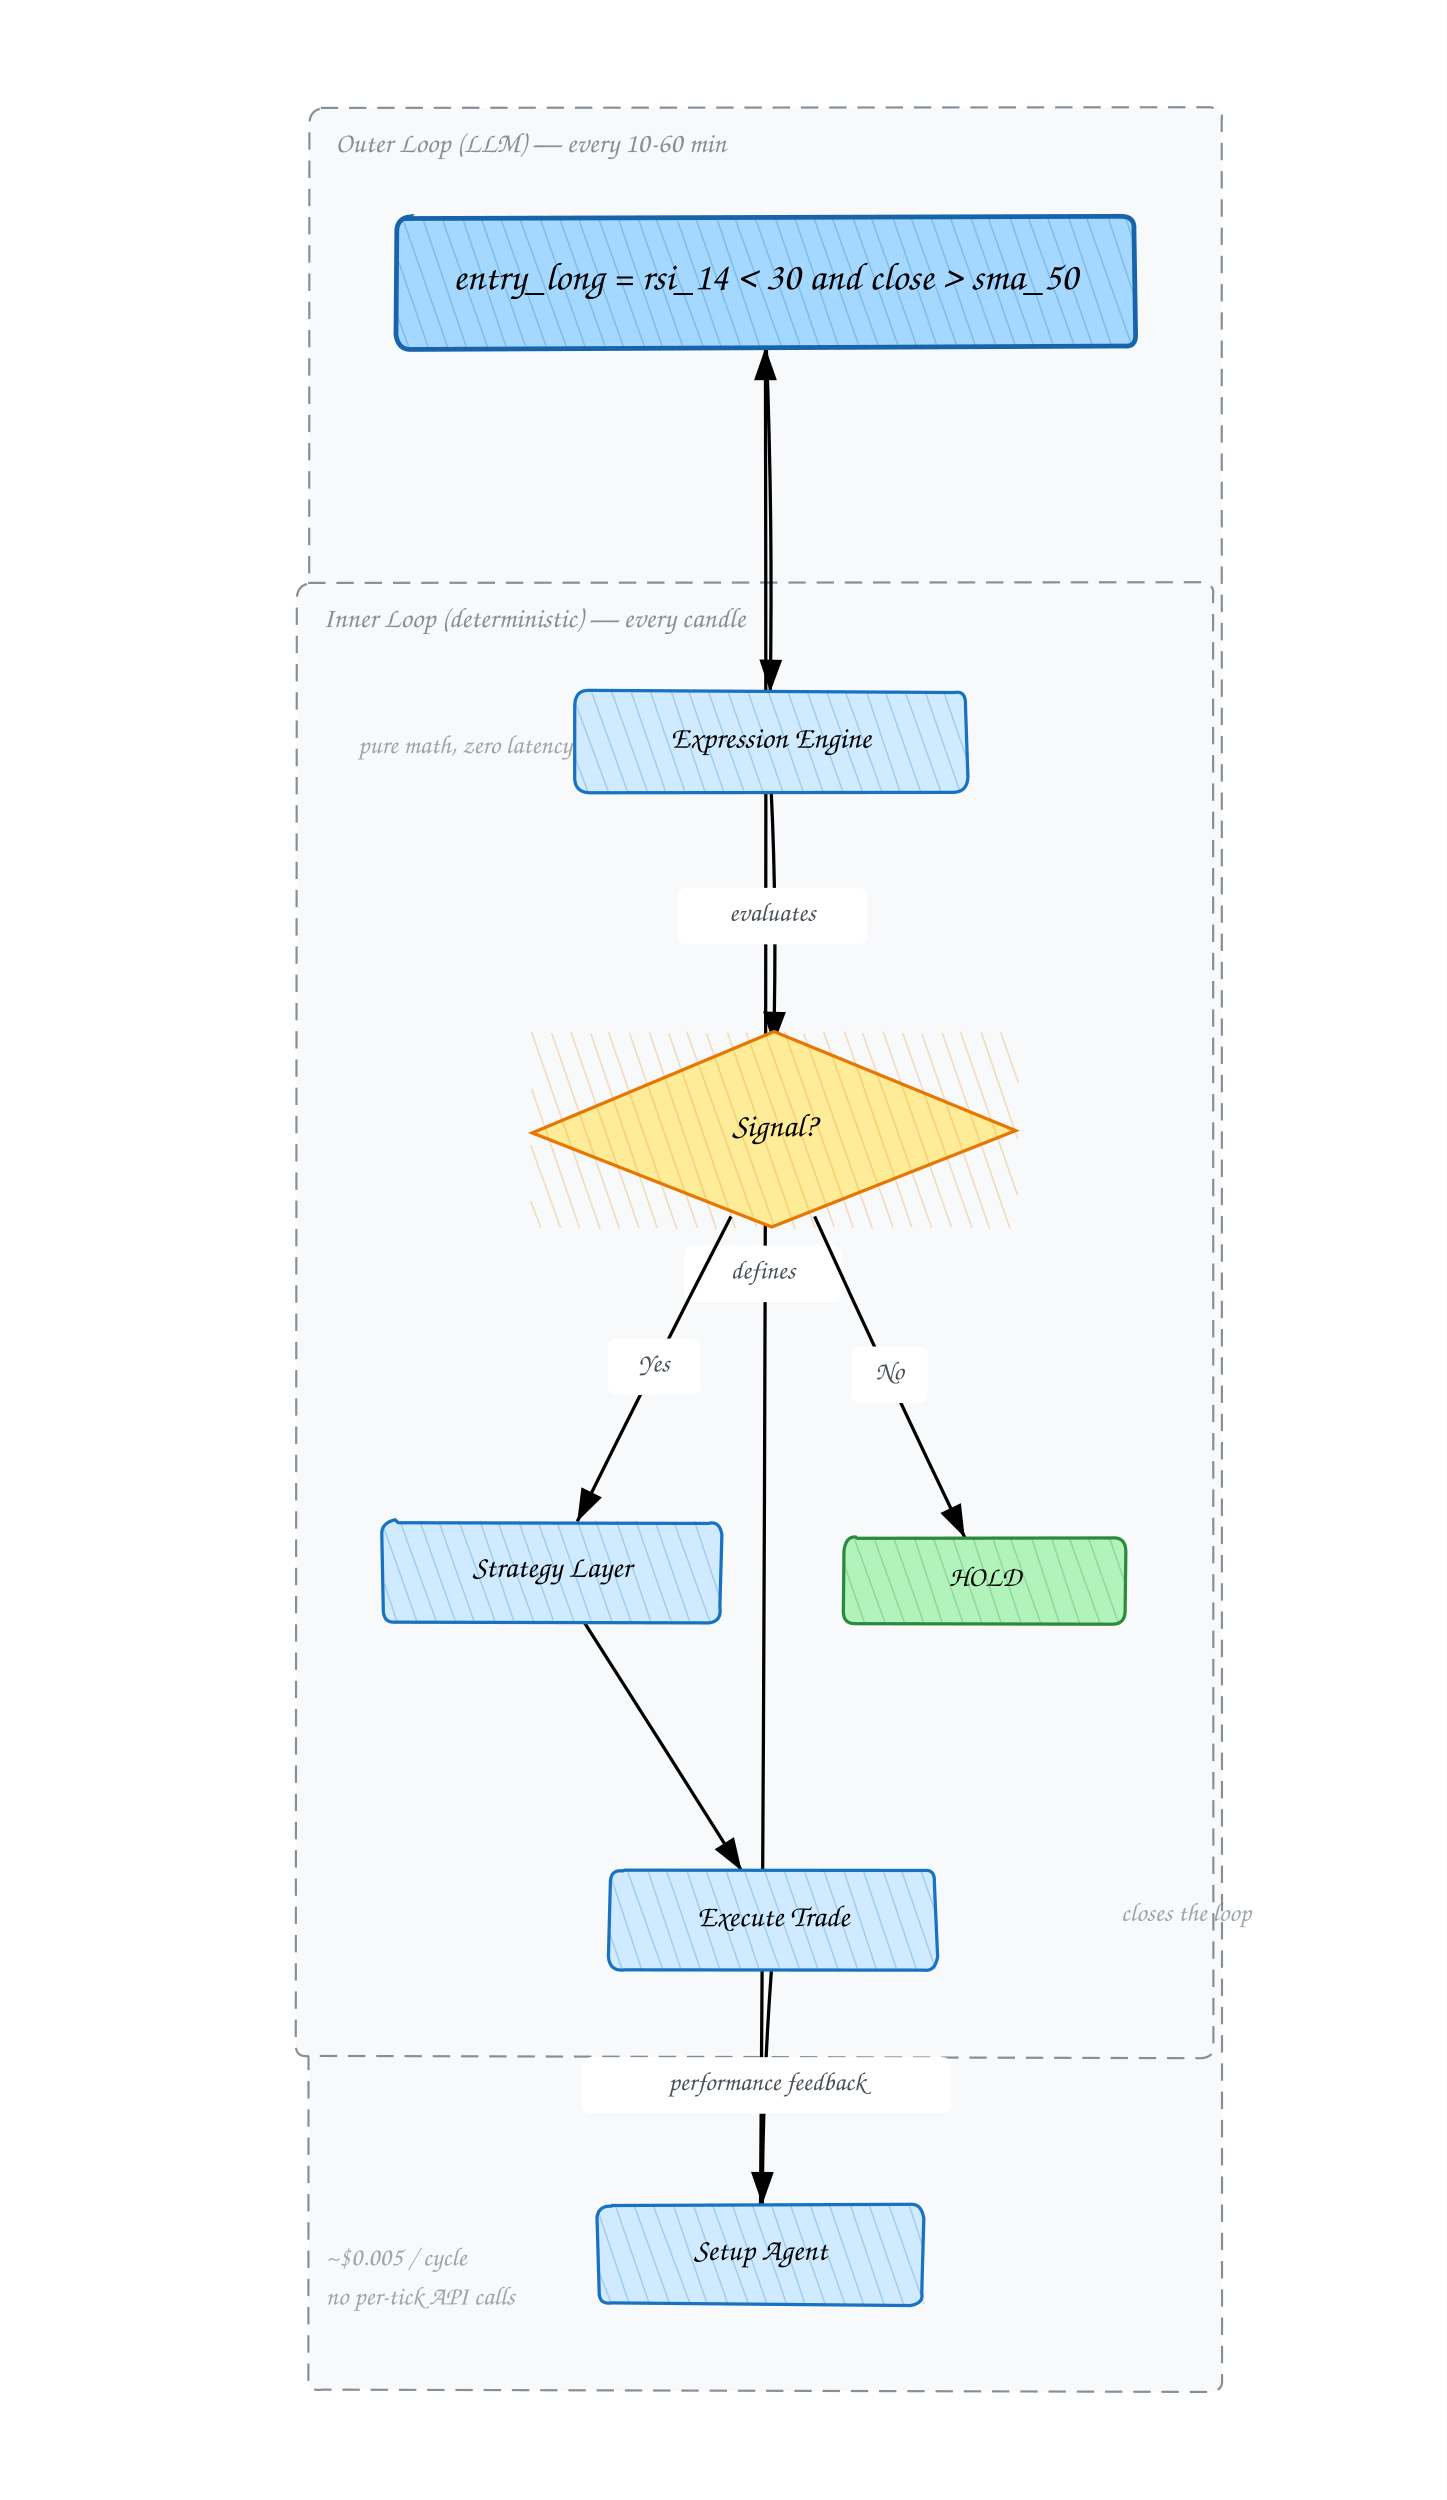
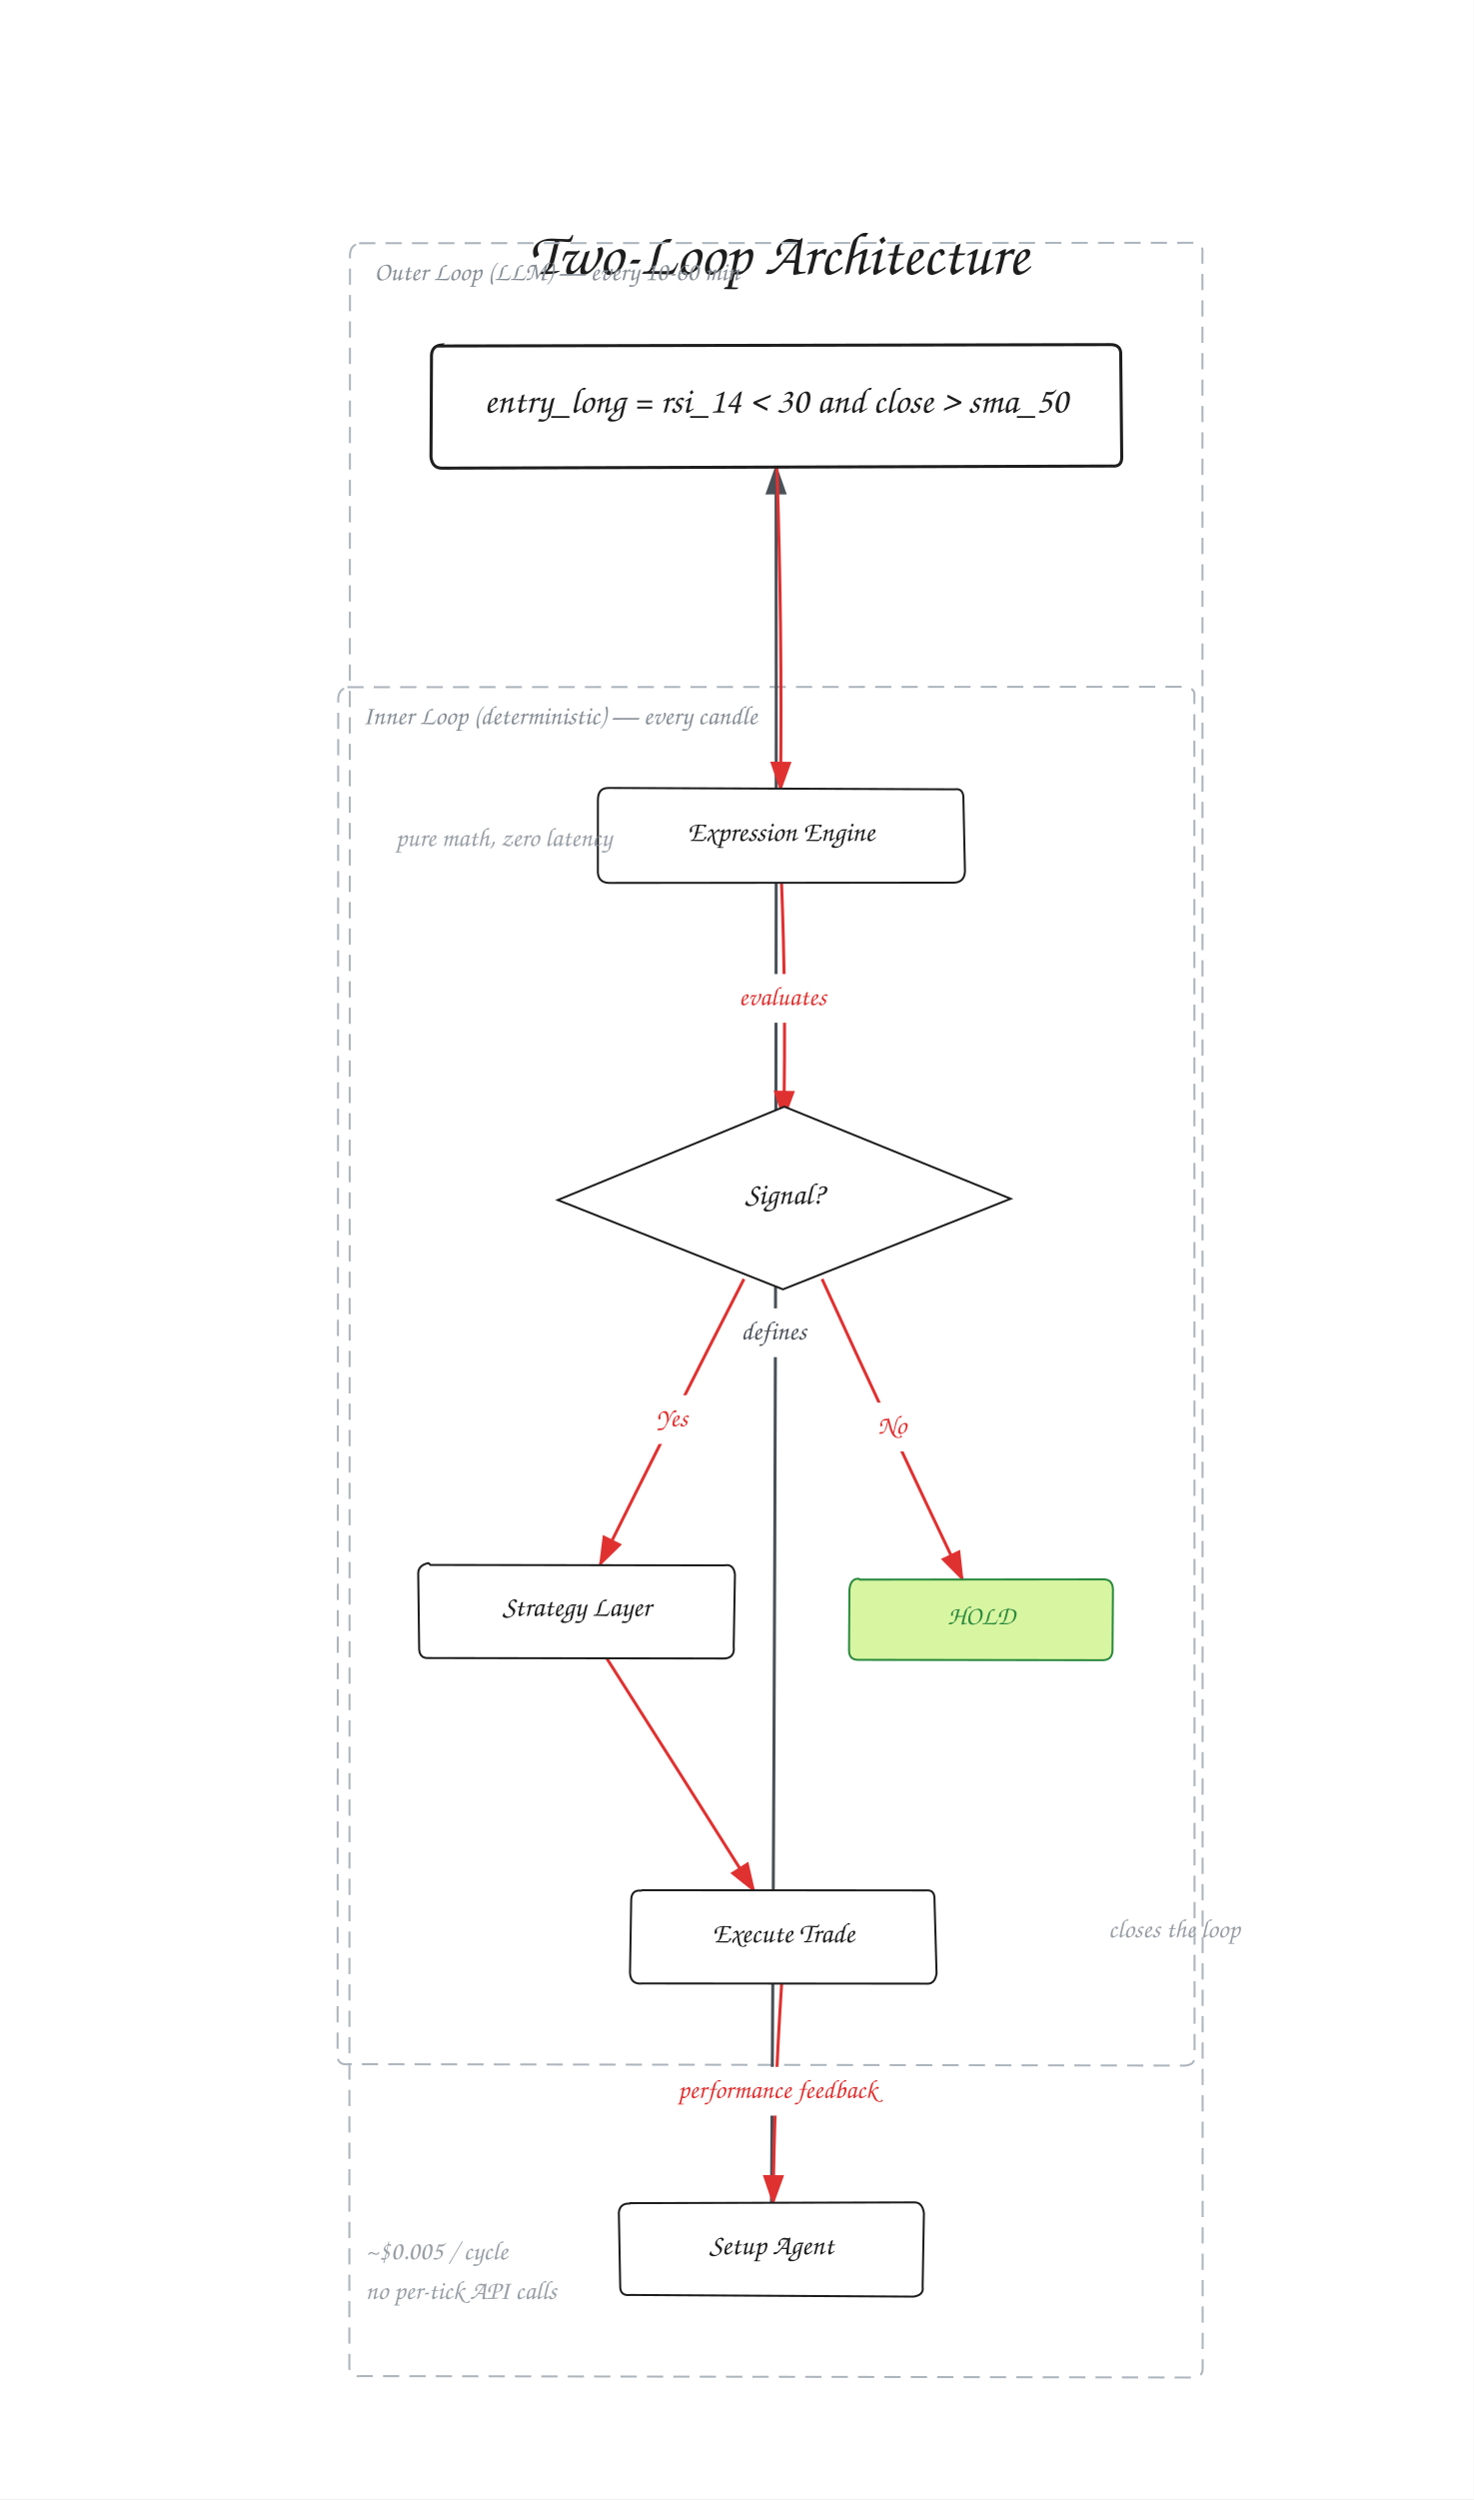
- <svg xmlns="http://www.w3.org/2000/svg" viewBox="0 0 665.956 1150.731" width="665.956" height="1150.731">
-   <rect width="665.956" height="1150.731" fill="#ffffff" />
+ <svg xmlns="http://www.w3.org/2000/svg" viewBox="0 0 725.956 1230.731" width="725.956" height="1230.731">
+   <rect width="725.956" height="1230.731" fill="#ffffff" />
  <defs>
-     <marker id="arrowhead" markerWidth="10" markerHeight="7" refX="10" refY="3.5" orient="auto">
-       <polygon points="0 0, 10 3.5, 0 7" fill="#000000" />
+     <marker id="arrowhead-red" markerWidth="10" markerHeight="7" refX="9" refY="3.5" orient="auto">
+       <polygon points="0 0, 10 3.5, 0 7" fill="#e03131" />
+     </marker>
+     <marker id="arrowhead-gray" markerWidth="10" markerHeight="7" refX="9" refY="3.5" orient="auto">
+       <polygon points="0 0, 10 3.5, 0 7" fill="#495057" />
    </marker>
  </defs>
-   <g transform="translate(176.6017, 100)">
-     <path d="M -28.947,-50.339     L 380.586,-50.648     Q 386.642,-49.517 385.743,-44.886     L 385.899,995.325     Q 386.417,1000.487 380.319,1000.992     L -27.908,999.934     Q -34.807,1000.996 -34.671,994.781     L -34.194,-43.23     Q -33.912,-49.52 -28.066,-50.087 Z" fill="#f8f9fa" stroke="#868e96" stroke-width="1" stroke-dasharray="8,5" />
-     <text x="-22.212" y="-30" font-family="'Virgil', 'Segoe Print', 'Comic Sans MS', 'Patrick Hand', cursive" font-size="13" fill="#868e96" font-weight="600">Outer Loop (LLM) — every 10-60 min</text>
-     <path d="M -34.736,168.307     L 376.608,167.999     Q 382.664,169.13 381.765,173.761     L 381.92,841.707     Q 382.439,846.869 376.341,847.374     L -33.696,846.317     Q -40.595,847.378 -40.459,841.164     L -39.982,175.417     Q -39.701,169.127 -33.854,168.56 Z" fill="#f8f9fa" stroke="#868e96" stroke-width="1" stroke-dasharray="8,5" />
-     <text x="-28" y="188.647" font-family="'Virgil', 'Segoe Print', 'Comic Sans MS', 'Patrick Hand', cursive" font-size="13" fill="#868e96" font-weight="600">Inner Loop (deterministic) — every candle</text>
-     <path d="M 173.459,914.731 Q 176.628,486.157 175.709,60" fill="none" stroke="#000000" stroke-width="1.5" marker-end="url(#arrowhead)" />
-     <rect x="138.334" y="473.366" width="72.5" height="26" rx="4" fill="white" stroke="none" />
-     <text x="174.584" y="486.366" text-anchor="middle" dominant-baseline="central" font-family="'Virgil', 'Segoe Print', 'Comic Sans MS', 'Patrick Hand', cursive" font-size="12" fill="#495057" font-style="italic">defines</text>
-     <path d="M 178.4,264.647 Q 181.102,320.658 179.48,380.711" fill="none" stroke="#000000" stroke-width="1.5" marker-end="url(#arrowhead)" />
-     <rect x="135.19" y="308.679" width="87.5" height="26" rx="4" fill="white" stroke="none" />
-     <text x="178.94" y="321.679" text-anchor="middle" dominant-baseline="central" font-family="'Virgil', 'Segoe Print', 'Comic Sans MS', 'Patrick Hand', cursive" font-size="12" fill="#495057" font-style="italic">evaluates</text>
-     <path d="M 159.889,459.911 Q 124.007,529.618 89.093,600.372" fill="none" stroke="#000000" stroke-width="1.5" marker-end="url(#arrowhead)" />
-     <rect x="103.241" y="516.142" width="42.5" height="26" rx="4" fill="white" stroke="none" />
-     <text x="124.491" y="529.142" text-anchor="middle" dominant-baseline="central" font-family="'Virgil', 'Segoe Print', 'Comic Sans MS', 'Patrick Hand', cursive" font-size="12" fill="#495057" font-style="italic">Yes</text>
-     <path d="M 92.074,646.372 Q 128.732,703.791 164.78,761.114" fill="none" stroke="#000000" stroke-width="1.5" marker-end="url(#arrowhead)" />
-     <path d="M 198.364,459.911 Q 231.149,532.119 267.458,607.681" fill="none" stroke="#000000" stroke-width="1.5" marker-end="url(#arrowhead)" />
-     <rect x="215.411" y="519.796" width="35" height="26" rx="4" fill="white" stroke="none" />
-     <text x="232.911" y="532.796" text-anchor="middle" dominant-baseline="central" font-family="'Virgil', 'Segoe Print', 'Comic Sans MS', 'Patrick Hand', cursive" font-size="12" fill="#495057" font-style="italic">No</text>
-     <path d="M 176.128,60 Q 179.23,140.241 177.925,218.647" fill="none" stroke="#000000" stroke-width="1.5" marker-end="url(#arrowhead)" />
-     <path d="M 178.462,807.114 Q 174.4,862.88 174.29,914.731" fill="none" stroke="#000000" stroke-width="1.5" marker-end="url(#arrowhead)" />
-     <rect x="91.376" y="846.923" width="170" height="26" rx="4" fill="white" stroke="none" />
-     <text x="176.376" y="859.923" text-anchor="middle" dominant-baseline="central" font-family="'Virgil', 'Segoe Print', 'Comic Sans MS', 'Patrick Hand', cursive" font-size="12" fill="#495057" font-style="italic">performance feedback</text>
+   <g transform="translate(206.6017, 170)">
+     <text x="177.155" y="-35" text-anchor="middle" dominant-baseline="auto" font-family="'Virgil', 'Segoe Print', 'Comic Sans MS', 'Patrick Hand', cursive" font-size="30" font-weight="600" fill="#1e1e1e">Two-Loop Architecture</text>
+     <path d="M -29.702,-50.226     L 381.32,-50.432     Q 386.357,-49.678 385.758,-45.59     L 385.862,996.127     Q 386.207,1000.568 381.142,1000.905     L -29.009,1000.2     Q -34.609,1000.908 -34.518,995.765     L -34.2,-44.486     Q -34.012,-49.68 -29.115,-50.058 Z" fill="none" stroke="#adb5bd" stroke-width="1" stroke-dasharray="8,5" />
+     <text x="-22.212" y="-32" font-family="'Virgil', 'Segoe Print', 'Comic Sans MS', 'Patrick Hand', cursive" font-size="13" fill="#868e96" font-weight="600">Outer Loop (LLM) — every 10-60 min</text>
+     <path d="M -35.49,168.42     L 377.342,168.215     Q 382.379,168.969 381.78,173.056     L 381.883,842.51     Q 382.229,846.951 377.164,847.287     L -34.797,846.582     Q -40.397,847.29 -40.306,842.147     L -39.988,174.16     Q -39.8,168.967 -34.903,168.589 Z" fill="none" stroke="#adb5bd" stroke-width="1" stroke-dasharray="8,5" />
+     <text x="-28" y="186.647" font-family="'Virgil', 'Segoe Print', 'Comic Sans MS', 'Patrick Hand', cursive" font-size="13" fill="#868e96" font-weight="600">Inner Loop (deterministic) — every candle</text>
+     <path d="M 173.459,914.731 Q 176.219,486.399 175.709,60" fill="none" stroke="#495057" stroke-width="1.5" marker-end="url(#arrowhead-gray)" />
+     <rect x="139.584" y="474.366" width="70" height="24" rx="3" fill="white" stroke="none" />
+     <text x="174.584" y="487.366" text-anchor="middle" dominant-baseline="central" font-family="'Virgil', 'Segoe Print', 'Comic Sans MS', 'Patrick Hand', cursive" font-size="13" fill="#495057" font-style="italic">defines</text>
+     <path d="M 178.4,264.647 Q 180.67,321.062 179.48,380.711" fill="none" stroke="#e03131" stroke-width="1.5" marker-end="url(#arrowhead-red)" />
+     <rect x="135.94" y="309.679" width="86" height="24" rx="3" fill="white" stroke="none" />
+     <text x="178.94" y="322.679" text-anchor="middle" dominant-baseline="central" font-family="'Virgil', 'Segoe Print', 'Comic Sans MS', 'Patrick Hand', cursive" font-size="13" fill="#e03131" font-style="italic">evaluates</text>
+     <path d="M 159.889,459.911 Q 124.104,529.722 89.093,600.372" fill="none" stroke="#e03131" stroke-width="1.5" marker-end="url(#arrowhead-red)" />
+     <rect x="105.491" y="517.142" width="38" height="24" rx="3" fill="white" stroke="none" />
+     <text x="124.491" y="530.142" text-anchor="middle" dominant-baseline="central" font-family="'Virgil', 'Segoe Print', 'Comic Sans MS', 'Patrick Hand', cursive" font-size="13" fill="#e03131" font-style="italic">Yes</text>
+     <path d="M 92.074,646.372 Q 128.671,703.782 164.78,761.114" fill="none" stroke="#e03131" stroke-width="1.5" marker-end="url(#arrowhead-red)" />
+     <path d="M 198.364,459.911 Q 231.501,532.455 267.458,607.681" fill="none" stroke="#e03131" stroke-width="1.5" marker-end="url(#arrowhead-red)" />
+     <rect x="217.911" y="520.796" width="30" height="24" rx="3" fill="white" stroke="none" />
+     <text x="232.911" y="533.796" text-anchor="middle" dominant-baseline="central" font-family="'Virgil', 'Segoe Print', 'Comic Sans MS', 'Patrick Hand', cursive" font-size="13" fill="#e03131" font-style="italic">No</text>
+     <path d="M 176.128,60 Q 178.789,140.057 177.925,218.647" fill="none" stroke="#e03131" stroke-width="1.5" marker-end="url(#arrowhead-red)" />
+     <path d="M 178.462,807.114 Q 174.795,862.488 174.29,914.731" fill="none" stroke="#e03131" stroke-width="1.5" marker-end="url(#arrowhead-red)" />
+     <rect x="89.376" y="847.923" width="174" height="24" rx="3" fill="white" stroke="none" />
+     <text x="176.376" y="860.923" text-anchor="middle" dominant-baseline="central" font-family="'Virgil', 'Segoe Print', 'Comic Sans MS', 'Patrick Hand', cursive" font-size="13" fill="#e03131" font-style="italic">performance feedback</text>
    <g>
-       <path d="M 11.353,0.586     L 338.944,-0.424     Q 345.888,-0.607 345.359,5.822     L 346.1,54.121     Q 346.261,59.945 340.567,59.273     L 12.194,60.843     Q 6.648,60.841 5.665,54.116     L 6.047,5.82     Q 6.506,0.435 11.906,-0.174 Z" fill="#a5d8ff" stroke="#1864ab" stroke-width="2.2" />
-       <line x1="5.379" y1="42.837" x2="11.779" y2="60.41" stroke="#1864ab" stroke-width="0.7" opacity="0.25" />
-       <line x1="5.676" y1="16.96" x2="20.499" y2="59.74" stroke="#1864ab" stroke-width="0.7" opacity="0.25" />
-       <line x1="8.453" y1="-0.156" x2="29.55" y2="60.108" stroke="#1864ab" stroke-width="0.7" opacity="0.25" />
-       <line x1="17.749" y1="-0.132" x2="38.313" y2="60.441" stroke="#1864ab" stroke-width="0.7" opacity="0.25" />
-       <line x1="26.559" y1="-0.32" x2="47.912" y2="59.909" stroke="#1864ab" stroke-width="0.7" opacity="0.25" />
-       <line x1="36.042" y1="-0.344" x2="56.617" y2="60.429" stroke="#1864ab" stroke-width="0.7" opacity="0.25" />
-       <line x1="44.781" y1="0.168" x2="65.621" y2="60.43" stroke="#1864ab" stroke-width="0.7" opacity="0.25" />
-       <line x1="53.69" y1="-0.055" x2="75.077" y2="60.291" stroke="#1864ab" stroke-width="0.7" opacity="0.25" />
-       <line x1="62.429" y1="-0.014" x2="84.059" y2="59.601" stroke="#1864ab" stroke-width="0.7" opacity="0.25" />
-       <line x1="71.932" y1="0.303" x2="92.822" y2="59.992" stroke="#1864ab" stroke-width="0.7" opacity="0.25" />
-       <line x1="80.649" y1="-0.468" x2="102.216" y2="60.047" stroke="#1864ab" stroke-width="0.7" opacity="0.25" />
-       <line x1="89.553" y1="0.148" x2="110.466" y2="59.991" stroke="#1864ab" stroke-width="0.7" opacity="0.25" />
-       <line x1="98.901" y1="0.463" x2="120.092" y2="59.592" stroke="#1864ab" stroke-width="0.7" opacity="0.25" />
-       <line x1="107.68" y1="-0.334" x2="128.479" y2="60.348" stroke="#1864ab" stroke-width="0.7" opacity="0.25" />
-       <line x1="117.112" y1="0.336" x2="138.025" y2="60.428" stroke="#1864ab" stroke-width="0.7" opacity="0.25" />
-       <line x1="125.297" y1="0.443" x2="147.213" y2="59.823" stroke="#1864ab" stroke-width="0.7" opacity="0.25" />
-       <line x1="134.597" y1="-0.332" x2="155.547" y2="60.183" stroke="#1864ab" stroke-width="0.7" opacity="0.25" />
-       <line x1="143.446" y1="-0.107" x2="164.666" y2="60.26" stroke="#1864ab" stroke-width="0.7" opacity="0.25" />
-       <line x1="153.035" y1="-0.441" x2="173.33" y2="60.12" stroke="#1864ab" stroke-width="0.7" opacity="0.25" />
-       <line x1="161.574" y1="0.21" x2="183.251" y2="59.776" stroke="#1864ab" stroke-width="0.7" opacity="0.25" />
-       <line x1="171.036" y1="0.362" x2="192.207" y2="60.378" stroke="#1864ab" stroke-width="0.7" opacity="0.25" />
-       <line x1="180.141" y1="0.007" x2="200.574" y2="59.85" stroke="#1864ab" stroke-width="0.7" opacity="0.25" />
-       <line x1="189.133" y1="0.063" x2="209.587" y2="60.065" stroke="#1864ab" stroke-width="0.7" opacity="0.25" />
-       <line x1="197.929" y1="-0.118" x2="218.903" y2="59.642" stroke="#1864ab" stroke-width="0.7" opacity="0.25" />
-       <line x1="206.428" y1="0.261" x2="228.176" y2="60.488" stroke="#1864ab" stroke-width="0.7" opacity="0.25" />
-       <line x1="215.994" y1="0.18" x2="237.033" y2="59.857" stroke="#1864ab" stroke-width="0.7" opacity="0.25" />
-       <line x1="224.432" y1="0.151" x2="245.622" y2="60.115" stroke="#1864ab" stroke-width="0.7" opacity="0.25" />
-       <line x1="234.186" y1="-0.445" x2="254.767" y2="59.593" stroke="#1864ab" stroke-width="0.7" opacity="0.25" />
-       <line x1="242.525" y1="-0.45" x2="264.003" y2="59.669" stroke="#1864ab" stroke-width="0.7" opacity="0.25" />
-       <line x1="252.003" y1="0.042" x2="272.55" y2="59.645" stroke="#1864ab" stroke-width="0.7" opacity="0.25" />
-       <line x1="260.633" y1="-0.271" x2="282.163" y2="60.043" stroke="#1864ab" stroke-width="0.7" opacity="0.25" />
-       <line x1="270.139" y1="-0.417" x2="290.953" y2="59.711" stroke="#1864ab" stroke-width="0.7" opacity="0.25" />
-       <line x1="278.306" y1="0.413" x2="299.314" y2="59.532" stroke="#1864ab" stroke-width="0.7" opacity="0.25" />
-       <line x1="288.119" y1="-0.465" x2="308.425" y2="59.694" stroke="#1864ab" stroke-width="0.7" opacity="0.25" />
-       <line x1="296.697" y1="0.092" x2="318.246" y2="60.003" stroke="#1864ab" stroke-width="0.7" opacity="0.25" />
-       <line x1="305.625" y1="0.186" x2="326.723" y2="60.278" stroke="#1864ab" stroke-width="0.7" opacity="0.25" />
-       <line x1="315.26" y1="0.018" x2="335.296" y2="59.883" stroke="#1864ab" stroke-width="0.7" opacity="0.25" />
-       <line x1="323.366" y1="-0.168" x2="344.692" y2="59.869" stroke="#1864ab" stroke-width="0.7" opacity="0.25" />
-       <line x1="333.231" y1="-0.45" x2="345.905" y2="37.617" stroke="#1864ab" stroke-width="0.7" opacity="0.25" />
-       <line x1="341.444" y1="0.124" x2="345.443" y2="11.774" stroke="#1864ab" stroke-width="0.7" opacity="0.25" />
-       <text x="175.788" y="30" text-anchor="middle" dominant-baseline="central" font-family="'Virgil', 'Segoe Print', 'Comic Sans MS', 'Patrick Hand', cursive" font-size="18" font-weight="600" fill="#000000">
+       <path d="M 10.498,0.391     L 340.226,-0.283     Q 345.854,-0.405 345.502,4.882     L 345.996,55.081     Q 346.103,59.963 341.307,59.515     L 11.059,60.562     Q 6.361,60.561 5.706,55.077     L 5.96,4.88     Q 6.266,0.29 10.866,-0.116 Z" fill="#ffffff" stroke="#1e1e1e" stroke-width="1.5" />
+       <text x="175.788" y="30" text-anchor="middle" dominant-baseline="central" font-family="'Virgil', 'Segoe Print', 'Comic Sans MS', 'Patrick Hand', cursive" font-size="18" font-weight="600" fill="#1e1e1e">
        <tspan x="175.788" dy="0">entry_long = rsi_14 &lt; 30 and close &gt; sma_50</tspan>
      </text>
    </g>
    <g>
-       <path d="M 94.46,217.761     L 262.753,218.763     Q 268.126,217.751 267.79,224.622     L 268.924,257.928     Q 268.471,264.804 261.735,264.726     L 94.704,264.905     Q 88.481,264.707 87.921,258.802     L 87.947,224.991     Q 88.082,217.959 93.686,217.804 Z" fill="#d0ebff" stroke="#1971c2" stroke-width="1.5" />
-       <line x1="87.445" y1="246.93" x2="94.105" y2="264.759" stroke="#1971c2" stroke-width="0.7" opacity="0.25" />
-       <line x1="87.674" y1="221.915" x2="103.446" y2="264.539" stroke="#1971c2" stroke-width="0.7" opacity="0.25" />
-       <line x1="95.861" y1="218.899" x2="112.453" y2="264.97" stroke="#1971c2" stroke-width="0.7" opacity="0.25" />
-       <line x1="105.013" y1="218.493" x2="121.305" y2="264.155" stroke="#1971c2" stroke-width="0.7" opacity="0.25" />
-       <line x1="113.984" y1="218.803" x2="129.791" y2="264.455" stroke="#1971c2" stroke-width="0.7" opacity="0.25" />
-       <line x1="122.918" y1="218.785" x2="138.59" y2="264.304" stroke="#1971c2" stroke-width="0.7" opacity="0.25" />
-       <line x1="132.416" y1="218.4" x2="148.084" y2="264.894" stroke="#1971c2" stroke-width="0.7" opacity="0.25" />
-       <line x1="140.551" y1="218.687" x2="156.539" y2="264.432" stroke="#1971c2" stroke-width="0.7" opacity="0.25" />
-       <line x1="149.651" y1="218.853" x2="166.041" y2="264.894" stroke="#1971c2" stroke-width="0.7" opacity="0.25" />
-       <line x1="158.719" y1="219.038" x2="174.821" y2="264.999" stroke="#1971c2" stroke-width="0.7" opacity="0.25" />
-       <line x1="167.788" y1="218.579" x2="183.895" y2="264.992" stroke="#1971c2" stroke-width="0.7" opacity="0.25" />
-       <line x1="177.139" y1="218.684" x2="193.257" y2="264.787" stroke="#1971c2" stroke-width="0.7" opacity="0.25" />
-       <line x1="186.172" y1="218.634" x2="202.197" y2="264.286" stroke="#1971c2" stroke-width="0.7" opacity="0.25" />
-       <line x1="195.167" y1="218.894" x2="211.497" y2="264.852" stroke="#1971c2" stroke-width="0.7" opacity="0.25" />
-       <line x1="204.068" y1="218.954" x2="220.335" y2="264.29" stroke="#1971c2" stroke-width="0.7" opacity="0.25" />
-       <line x1="212.605" y1="218.571" x2="229.52" y2="265.044" stroke="#1971c2" stroke-width="0.7" opacity="0.25" />
-       <line x1="222.271" y1="218.554" x2="237.652" y2="264.384" stroke="#1971c2" stroke-width="0.7" opacity="0.25" />
-       <line x1="230.913" y1="218.439" x2="247.329" y2="264.862" stroke="#1971c2" stroke-width="0.7" opacity="0.25" />
-       <line x1="240.229" y1="218.878" x2="256.507" y2="264.491" stroke="#1971c2" stroke-width="0.7" opacity="0.25" />
-       <line x1="249.355" y1="218.602" x2="265.45" y2="264.997" stroke="#1971c2" stroke-width="0.7" opacity="0.25" />
-       <line x1="257.659" y1="218.165" x2="268.063" y2="248.165" stroke="#1971c2" stroke-width="0.7" opacity="0.25" />
-       <text x="178.186" y="241.647" text-anchor="middle" dominant-baseline="central" font-family="'Virgil', 'Segoe Print', 'Comic Sans MS', 'Patrick Hand', cursive" font-size="14" font-weight="normal" fill="#000000">
+       <path d="M 93.286,218.056     L 263.647,218.724     Q 268.229,218.05 268.006,223.63     L 268.761,259.168     Q 268.459,264.751 262.969,264.7     L 93.448,264.819     Q 88.299,264.687 87.926,259.75     L 87.943,223.876     Q 88.033,218.188 92.769,218.085 Z" fill="#ffffff" stroke="#1e1e1e" stroke-width="1" />
+       <text x="178.186" y="241.647" text-anchor="middle" dominant-baseline="central" font-family="'Virgil', 'Segoe Print', 'Comic Sans MS', 'Patrick Hand', cursive" font-size="14" font-weight="normal" fill="#1e1e1e">
        <tspan x="178.186" dy="0">Expression Engine</tspan>
      </text>
    </g>
    <g>
-       <path d="M 179.691,374.821     L 290.886,420.413     L 178.606,464.776     L 68.373,421.47 Z" fill="#ffec99" stroke="#e67700" stroke-width="1.5" />
-       <line x1="67.633" y1="452.807" x2="72.355" y2="465.097" stroke="#e67700" stroke-width="0.7" opacity="0.25" />
-       <line x1="67.707" y1="427.085" x2="81.411" y2="465.11" stroke="#e67700" stroke-width="0.7" opacity="0.25" />
-       <line x1="68.069" y1="401.166" x2="90.23" y2="465.426" stroke="#e67700" stroke-width="0.7" opacity="0.25" />
-       <line x1="68.01" y1="374.951" x2="99.609" y2="465.699" stroke="#e67700" stroke-width="0.7" opacity="0.25" />
-       <line x1="77.309" y1="375.517" x2="108.528" y2="465.556" stroke="#e67700" stroke-width="0.7" opacity="0.25" />
-       <line x1="86.148" y1="374.955" x2="117.499" y2="465.145" stroke="#e67700" stroke-width="0.7" opacity="0.25" />
-       <line x1="95.332" y1="375.709" x2="125.903" y2="465.29" stroke="#e67700" stroke-width="0.7" opacity="0.25" />
-       <line x1="103.464" y1="375.049" x2="134.898" y2="465.527" stroke="#e67700" stroke-width="0.7" opacity="0.25" />
-       <line x1="113.141" y1="375.526" x2="144.39" y2="465.074" stroke="#e67700" stroke-width="0.7" opacity="0.25" />
-       <line x1="122.319" y1="375.156" x2="153.077" y2="465.686" stroke="#e67700" stroke-width="0.7" opacity="0.25" />
-       <line x1="131.263" y1="375.662" x2="161.931" y2="465.477" stroke="#e67700" stroke-width="0.7" opacity="0.25" />
-       <line x1="139.475" y1="374.83" x2="171.761" y2="464.837" stroke="#e67700" stroke-width="0.7" opacity="0.25" />
-       <line x1="148.532" y1="375.642" x2="179.884" y2="464.948" stroke="#e67700" stroke-width="0.7" opacity="0.25" />
-       <line x1="158.229" y1="375.22" x2="189.44" y2="465.769" stroke="#e67700" stroke-width="0.7" opacity="0.25" />
-       <line x1="166.864" y1="375.149" x2="198.534" y2="465.246" stroke="#e67700" stroke-width="0.7" opacity="0.25" />
-       <line x1="175.576" y1="375.783" x2="207.367" y2="464.82" stroke="#e67700" stroke-width="0.7" opacity="0.25" />
-       <line x1="184.444" y1="374.889" x2="216.18" y2="465.215" stroke="#e67700" stroke-width="0.7" opacity="0.25" />
-       <line x1="193.411" y1="375.754" x2="224.899" y2="465.428" stroke="#e67700" stroke-width="0.7" opacity="0.25" />
-       <line x1="202.464" y1="374.967" x2="234.472" y2="464.967" stroke="#e67700" stroke-width="0.7" opacity="0.25" />
-       <line x1="212.155" y1="374.869" x2="243.074" y2="464.926" stroke="#e67700" stroke-width="0.7" opacity="0.25" />
-       <line x1="220.393" y1="375.44" x2="252.214" y2="465.091" stroke="#e67700" stroke-width="0.7" opacity="0.25" />
-       <line x1="229.909" y1="374.882" x2="261.309" y2="464.873" stroke="#e67700" stroke-width="0.7" opacity="0.25" />
-       <line x1="238.883" y1="375.464" x2="270.78" y2="465.097" stroke="#e67700" stroke-width="0.7" opacity="0.25" />
-       <line x1="247.721" y1="375.811" x2="278.869" y2="465.431" stroke="#e67700" stroke-width="0.7" opacity="0.25" />
-       <line x1="257.133" y1="375.429" x2="288.309" y2="465.499" stroke="#e67700" stroke-width="0.7" opacity="0.25" />
-       <line x1="265.418" y1="374.872" x2="291.751" y2="450.012" stroke="#e67700" stroke-width="0.7" opacity="0.25" />
-       <line x1="275.045" y1="375.169" x2="291.757" y2="424.088" stroke="#e67700" stroke-width="0.7" opacity="0.25" />
-       <line x1="283.903" y1="374.986" x2="292.202" y2="398.516" stroke="#e67700" stroke-width="0.7" opacity="0.25" />
-       <text x="179.848" y="420.311" text-anchor="middle" dominant-baseline="central" font-family="'Virgil', 'Segoe Print', 'Comic Sans MS', 'Patrick Hand', cursive" font-size="15" font-weight="normal" fill="#000000">
+       <path d="M 179.754,375.017     L 291.271,420.373     L 179.103,464.99     L 68.163,421.007 Z" fill="#ffffff" stroke="#1e1e1e" stroke-width="1" />
+       <text x="179.848" y="420.311" text-anchor="middle" dominant-baseline="central" font-family="'Virgil', 'Segoe Print', 'Comic Sans MS', 'Patrick Hand', cursive" font-size="15" font-weight="normal" fill="#1e1e1e">
        <tspan x="179.848" dy="0">Signal?</tspan>
      </text>
    </g>
    <g>
-       <path d="M 6.707,600.9     L 149.417,601.22     Q 154.721,599.884 155.675,606.449     L 154.753,639.582     Q 155.754,646.293 149.746,647.004     L 5.249,646.67     Q -0.52,647.089 -0.198,639.873     L -0.867,605.7     Q -0.867,601.115 5.146,599.529 Z" fill="#d0ebff" stroke="#1971c2" stroke-width="1.5" />
-       <line x1="0.381" y1="628.852" x2="6.192" y2="646.83" stroke="#1971c2" stroke-width="0.7" opacity="0.25" />
-       <line x1="0.016" y1="603.067" x2="15.286" y2="646.307" stroke="#1971c2" stroke-width="0.7" opacity="0.25" />
-       <line x1="7.728" y1="600.844" x2="24.118" y2="645.88" stroke="#1971c2" stroke-width="0.7" opacity="0.25" />
-       <line x1="16.595" y1="599.95" x2="32.932" y2="646.276" stroke="#1971c2" stroke-width="0.7" opacity="0.25" />
-       <line x1="25.563" y1="600.815" x2="41.65" y2="646.489" stroke="#1971c2" stroke-width="0.7" opacity="0.25" />
-       <line x1="34.616" y1="600.028" x2="51.224" y2="646.028" stroke="#1971c2" stroke-width="0.7" opacity="0.25" />
-       <line x1="44.307" y1="599.929" x2="59.826" y2="645.986" stroke="#1971c2" stroke-width="0.7" opacity="0.25" />
-       <line x1="52.545" y1="600.501" x2="68.966" y2="646.151" stroke="#1971c2" stroke-width="0.7" opacity="0.25" />
-       <line x1="62.061" y1="599.942" x2="78.061" y2="645.934" stroke="#1971c2" stroke-width="0.7" opacity="0.25" />
-       <line x1="71.035" y1="600.525" x2="87.532" y2="646.157" stroke="#1971c2" stroke-width="0.7" opacity="0.25" />
-       <line x1="79.873" y1="600.871" x2="95.621" y2="646.492" stroke="#1971c2" stroke-width="0.7" opacity="0.25" />
-       <line x1="89.284" y1="600.49" x2="105.061" y2="646.56" stroke="#1971c2" stroke-width="0.7" opacity="0.25" />
-       <line x1="97.569" y1="599.933" x2="114.002" y2="646.787" stroke="#1971c2" stroke-width="0.7" opacity="0.25" />
-       <line x1="107.197" y1="600.23" x2="123.009" y2="646.577" stroke="#1971c2" stroke-width="0.7" opacity="0.25" />
-       <line x1="116.055" y1="600.047" x2="132.453" y2="646.719" stroke="#1971c2" stroke-width="0.7" opacity="0.25" />
-       <line x1="125.039" y1="600.514" x2="140.869" y2="646.44" stroke="#1971c2" stroke-width="0.7" opacity="0.25" />
-       <line x1="133.539" y1="600.405" x2="150.352" y2="646.827" stroke="#1971c2" stroke-width="0.7" opacity="0.25" />
-       <line x1="143.054" y1="600.171" x2="154.582" y2="635.05" stroke="#1971c2" stroke-width="0.7" opacity="0.25" />
-       <text x="77.5" y="623.372" text-anchor="middle" dominant-baseline="central" font-family="'Virgil', 'Segoe Print', 'Comic Sans MS', 'Patrick Hand', cursive" font-size="14" font-weight="normal" fill="#000000">
+       <path d="M 5.471,600.724     L 150.278,600.937     Q 154.814,600.047 155.45,605.423     L 154.836,640.845     Q 155.502,646.319 150.497,646.793     L 4.499,646.571     Q -0.346,646.85 -0.132,641.04     L -0.578,604.924     Q -0.578,600.867 4.431,599.81 Z" fill="#ffffff" stroke="#1e1e1e" stroke-width="1" />
+       <text x="77.5" y="623.372" text-anchor="middle" dominant-baseline="central" font-family="'Virgil', 'Segoe Print', 'Comic Sans MS', 'Patrick Hand', cursive" font-size="14" font-weight="normal" fill="#1e1e1e">
        <tspan x="77.5" dy="0">Strategy Layer</tspan>
      </text>
    </g>
    <g>
-       <path d="M 218.027,608.076     L 334.99,607.912     Q 341.568,607.283 341.611,614.216     L 341.279,641.836     Q 341.042,647.79 335.036,647.61     L 217.021,647.359     Q 211.677,647.416 211.584,642.02     L 211.873,613.956     Q 212.587,607.294 217.208,607.425 Z" fill="#b2f2bb" stroke="#2b8a3e" stroke-width="1.5" />
-       <line x1="211.746" y1="619.468" x2="221.379" y2="647.241" stroke="#2b8a3e" stroke-width="0.7" opacity="0.25" />
-       <line x1="216.445" y1="607.669" x2="231.006" y2="647.538" stroke="#2b8a3e" stroke-width="0.7" opacity="0.25" />
-       <line x1="225.444" y1="607.261" x2="239.865" y2="647.355" stroke="#2b8a3e" stroke-width="0.7" opacity="0.25" />
-       <line x1="234.752" y1="607.825" x2="248.849" y2="647.822" stroke="#2b8a3e" stroke-width="0.7" opacity="0.25" />
-       <line x1="244.146" y1="607.296" x2="257.348" y2="647.713" stroke="#2b8a3e" stroke-width="0.7" opacity="0.25" />
-       <line x1="252.867" y1="607.544" x2="266.864" y2="647.479" stroke="#2b8a3e" stroke-width="0.7" opacity="0.25" />
-       <line x1="261.988" y1="608.082" x2="275.644" y2="647.929" stroke="#2b8a3e" stroke-width="0.7" opacity="0.25" />
-       <line x1="271.16" y1="607.435" x2="284.522" y2="647.955" stroke="#2b8a3e" stroke-width="0.7" opacity="0.25" />
-       <line x1="280.127" y1="607.181" x2="293.531" y2="647.664" stroke="#2b8a3e" stroke-width="0.7" opacity="0.25" />
-       <line x1="288.446" y1="607.963" x2="302.655" y2="647.737" stroke="#2b8a3e" stroke-width="0.7" opacity="0.25" />
-       <line x1="298.124" y1="607.602" x2="311.341" y2="648.081" stroke="#2b8a3e" stroke-width="0.7" opacity="0.25" />
-       <line x1="307.232" y1="607.334" x2="320.464" y2="647.755" stroke="#2b8a3e" stroke-width="0.7" opacity="0.25" />
-       <line x1="315.393" y1="607.442" x2="329.854" y2="647.492" stroke="#2b8a3e" stroke-width="0.7" opacity="0.25" />
-       <line x1="324.467" y1="608.107" x2="338.618" y2="648.168" stroke="#2b8a3e" stroke-width="0.7" opacity="0.25" />
-       <line x1="333.895" y1="607.506" x2="341.81" y2="630.124" stroke="#2b8a3e" stroke-width="0.7" opacity="0.25" />
-       <text x="276.81" y="627.681" text-anchor="middle" dominant-baseline="central" font-family="'Virgil', 'Segoe Print', 'Comic Sans MS', 'Patrick Hand', cursive" font-size="13" font-weight="normal" fill="#000000">
+       <path d="M 216.955,607.944     L 336.264,607.835     Q 341.649,607.416 341.677,613.038     L 341.456,642.784     Q 341.298,647.753 336.294,647.634     L 216.284,647.466     Q 211.721,647.504 211.66,642.907     L 211.852,612.864     Q 212.328,607.423 216.408,607.51 Z" fill="#d8f5a2" stroke="#2b8a3e" stroke-width="1" />
+       <text x="276.81" y="627.681" text-anchor="middle" dominant-baseline="central" font-family="'Virgil', 'Segoe Print', 'Comic Sans MS', 'Patrick Hand', cursive" font-size="13" font-weight="normal" fill="#2b8a3e">
        <tspan x="276.81" dy="0">HOLD</tspan>
      </text>
    </g>
    <g>
-       <path d="M 111.077,760.816     L 248.801,760.948     Q 253.83,760.329 253.465,766.438     L 254.984,800.672     Q 253.835,807.607 248.691,806.84     L 111.136,806.704     Q 104.036,807.685 103.455,800.613     L 104.324,767.484     Q 104.101,760.399 109.959,761.152 Z" fill="#d0ebff" stroke="#1971c2" stroke-width="1.5" />
-       <line x1="104.093" y1="790.083" x2="110.096" y2="807.474" stroke="#1971c2" stroke-width="0.7" opacity="0.25" />
-       <line x1="104.538" y1="763.716" x2="118.987" y2="807.308" stroke="#1971c2" stroke-width="0.7" opacity="0.25" />
-       <line x1="112.278" y1="761.326" x2="128.509" y2="806.73" stroke="#1971c2" stroke-width="0.7" opacity="0.25" />
-       <line x1="121.722" y1="761.206" x2="136.956" y2="806.759" stroke="#1971c2" stroke-width="0.7" opacity="0.25" />
-       <line x1="130.341" y1="761.416" x2="146.045" y2="807.183" stroke="#1971c2" stroke-width="0.7" opacity="0.25" />
-       <line x1="139.47" y1="760.659" x2="155.042" y2="807.545" stroke="#1971c2" stroke-width="0.7" opacity="0.25" />
-       <line x1="148.628" y1="761.534" x2="164.618" y2="807.317" stroke="#1971c2" stroke-width="0.7" opacity="0.25" />
-       <line x1="157.618" y1="761.056" x2="172.975" y2="806.961" stroke="#1971c2" stroke-width="0.7" opacity="0.25" />
-       <line x1="166.038" y1="761.127" x2="182.731" y2="807.555" stroke="#1971c2" stroke-width="0.7" opacity="0.25" />
-       <line x1="175.235" y1="760.963" x2="191.83" y2="807.375" stroke="#1971c2" stroke-width="0.7" opacity="0.25" />
-       <line x1="184.196" y1="760.646" x2="200.223" y2="807.454" stroke="#1971c2" stroke-width="0.7" opacity="0.25" />
-       <line x1="193.555" y1="760.889" x2="209.568" y2="807.579" stroke="#1971c2" stroke-width="0.7" opacity="0.25" />
-       <line x1="202.72" y1="761.272" x2="218.264" y2="806.738" stroke="#1971c2" stroke-width="0.7" opacity="0.25" />
-       <line x1="211.835" y1="761.07" x2="226.972" y2="807.037" stroke="#1971c2" stroke-width="0.7" opacity="0.25" />
-       <line x1="220.724" y1="760.852" x2="236.447" y2="807.411" stroke="#1971c2" stroke-width="0.7" opacity="0.25" />
-       <line x1="229.787" y1="760.655" x2="245.591" y2="807.602" stroke="#1971c2" stroke-width="0.7" opacity="0.25" />
-       <line x1="238.321" y1="760.835" x2="254.141" y2="806.481" stroke="#1971c2" stroke-width="0.7" opacity="0.25" />
-       <line x1="247.358" y1="761.191" x2="254.365" y2="781.22" stroke="#1971c2" stroke-width="0.7" opacity="0.25" />
-       <text x="179.354" y="784.114" text-anchor="middle" dominant-baseline="central" font-family="'Virgil', 'Segoe Print', 'Comic Sans MS', 'Patrick Hand', cursive" font-size="14" font-weight="normal" fill="#000000">
+       <path d="M 109.836,760.915     L 249.652,761.003     Q 254.004,760.59 253.761,765.663     L 254.774,801.82     Q 254.008,807.442 249.579,806.932     L 109.875,806.841     Q 104.142,807.495 103.754,801.78     L 104.334,766.361     Q 104.186,760.637 109.091,761.139 Z" fill="#ffffff" stroke="#1e1e1e" stroke-width="1" />
+       <text x="179.354" y="784.114" text-anchor="middle" dominant-baseline="central" font-family="'Virgil', 'Segoe Print', 'Comic Sans MS', 'Patrick Hand', cursive" font-size="14" font-weight="normal" fill="#1e1e1e">
        <tspan x="179.354" dy="0">Execute Trade</tspan>
      </text>
    </g>
    <g>
-       <path d="M 105.078,915.178     L 242.873,914.627     Q 247.536,914.456 248.622,921.072     L 247.675,955.402     Q 248.691,960.162 242.421,961.229     L 105.193,960.002     Q 98.986,960.968 99.184,954.792     L 98.185,920.46     Q 99.075,915.202 104.765,915.469 Z" fill="#d0ebff" stroke="#1971c2" stroke-width="1.5" />
-       <line x1="98.173" y1="943.417" x2="104.964" y2="960.623" stroke="#1971c2" stroke-width="0.7" opacity="0.25" />
-       <line x1="98.556" y1="917.398" x2="113.122" y2="960.695" stroke="#1971c2" stroke-width="0.7" opacity="0.25" />
-       <line x1="106.355" y1="914.25" x2="122.421" y2="960.794" stroke="#1971c2" stroke-width="0.7" opacity="0.25" />
-       <line x1="115.136" y1="914.724" x2="131.795" y2="960.824" stroke="#1971c2" stroke-width="0.7" opacity="0.25" />
-       <line x1="123.94" y1="914.868" x2="140.986" y2="960.241" stroke="#1971c2" stroke-width="0.7" opacity="0.25" />
-       <line x1="133.12" y1="914.518" x2="149.151" y2="961.187" stroke="#1971c2" stroke-width="0.7" opacity="0.25" />
-       <line x1="142.475" y1="914.742" x2="158.604" y2="960.994" stroke="#1971c2" stroke-width="0.7" opacity="0.25" />
-       <line x1="151.199" y1="914.448" x2="167.822" y2="960.232" stroke="#1971c2" stroke-width="0.7" opacity="0.25" />
-       <line x1="160.469" y1="914.822" x2="176.37" y2="960.416" stroke="#1971c2" stroke-width="0.7" opacity="0.25" />
-       <line x1="169.54" y1="914.558" x2="185.356" y2="960.26" stroke="#1971c2" stroke-width="0.7" opacity="0.25" />
-       <line x1="178.41" y1="914.792" x2="194.066" y2="960.82" stroke="#1971c2" stroke-width="0.7" opacity="0.25" />
-       <line x1="187.101" y1="914.664" x2="203.403" y2="961.051" stroke="#1971c2" stroke-width="0.7" opacity="0.25" />
-       <line x1="196.377" y1="915.085" x2="212.223" y2="960.406" stroke="#1971c2" stroke-width="0.7" opacity="0.25" />
-       <line x1="205.009" y1="914.385" x2="221.051" y2="961.098" stroke="#1971c2" stroke-width="0.7" opacity="0.25" />
-       <line x1="214.829" y1="914.967" x2="230.415" y2="961.044" stroke="#1971c2" stroke-width="0.7" opacity="0.25" />
-       <line x1="223.53" y1="915.073" x2="239.269" y2="960.514" stroke="#1971c2" stroke-width="0.7" opacity="0.25" />
-       <line x1="232.616" y1="915.203" x2="248.72" y2="960.639" stroke="#1971c2" stroke-width="0.7" opacity="0.25" />
-       <line x1="241.776" y1="914.729" x2="248.442" y2="935.103" stroke="#1971c2" stroke-width="0.7" opacity="0.25" />
-       <text x="173.398" y="937.731" text-anchor="middle" dominant-baseline="central" font-family="'Virgil', 'Segoe Print', 'Comic Sans MS', 'Patrick Hand', cursive" font-size="14" font-weight="normal" fill="#000000">
+       <path d="M 103.851,915.029     L 243.715,914.662     Q 247.824,914.548 248.547,919.959     L 247.916,956.178     Q 248.593,960.352 243.414,961.063     L 103.928,960.245     Q 98.79,960.889 98.922,955.772     L 98.256,919.551     Q 98.849,915.045 103.643,915.223 Z" fill="#ffffff" stroke="#1e1e1e" stroke-width="1" />
+       <text x="173.398" y="937.731" text-anchor="middle" dominant-baseline="central" font-family="'Virgil', 'Segoe Print', 'Comic Sans MS', 'Patrick Hand', cursive" font-size="14" font-weight="normal" fill="#1e1e1e">
        <tspan x="173.398" dy="0">Setup Agent</tspan>
      </text>
    </g>
-     <text x="-26.602" y="942.731" font-family="'Virgil', 'Segoe Print', 'Comic Sans MS', 'Patrick Hand', cursive" font-size="12" fill="#868e96" font-style="italic" opacity="0.8">
+     <text x="-26.602" y="942.731" font-family="'Virgil', 'Segoe Print', 'Comic Sans MS', 'Patrick Hand', cursive" font-size="13" fill="#868e96" font-style="italic" opacity="0.85">
      <tspan x="-26.602" dy="0">~$0.005 / cycle</tspan>
-       <tspan x="-26.602" dy="18">no per-tick API calls</tspan>
+       <tspan x="-26.602" dy="19.5">no per-tick API calls</tspan>
    </text>
-     <text x="-11.814" y="246.647" font-family="'Virgil', 'Segoe Print', 'Comic Sans MS', 'Patrick Hand', cursive" font-size="12" fill="#868e96" font-style="italic" opacity="0.8">
+     <text x="-11.814" y="246.647" font-family="'Virgil', 'Segoe Print', 'Comic Sans MS', 'Patrick Hand', cursive" font-size="13" fill="#868e96" font-style="italic" opacity="0.85">
      <tspan x="-11.814" dy="0">pure math, zero latency</tspan>
    </text>
-     <text x="339.354" y="784.114" font-family="'Virgil', 'Segoe Print', 'Comic Sans MS', 'Patrick Hand', cursive" font-size="12" fill="#868e96" font-style="italic" opacity="0.8">
+     <text x="339.354" y="784.114" font-family="'Virgil', 'Segoe Print', 'Comic Sans MS', 'Patrick Hand', cursive" font-size="13" fill="#868e96" font-style="italic" opacity="0.85">
      <tspan x="339.354" dy="0">closes the loop</tspan>
    </text>
  </g>
</svg>
